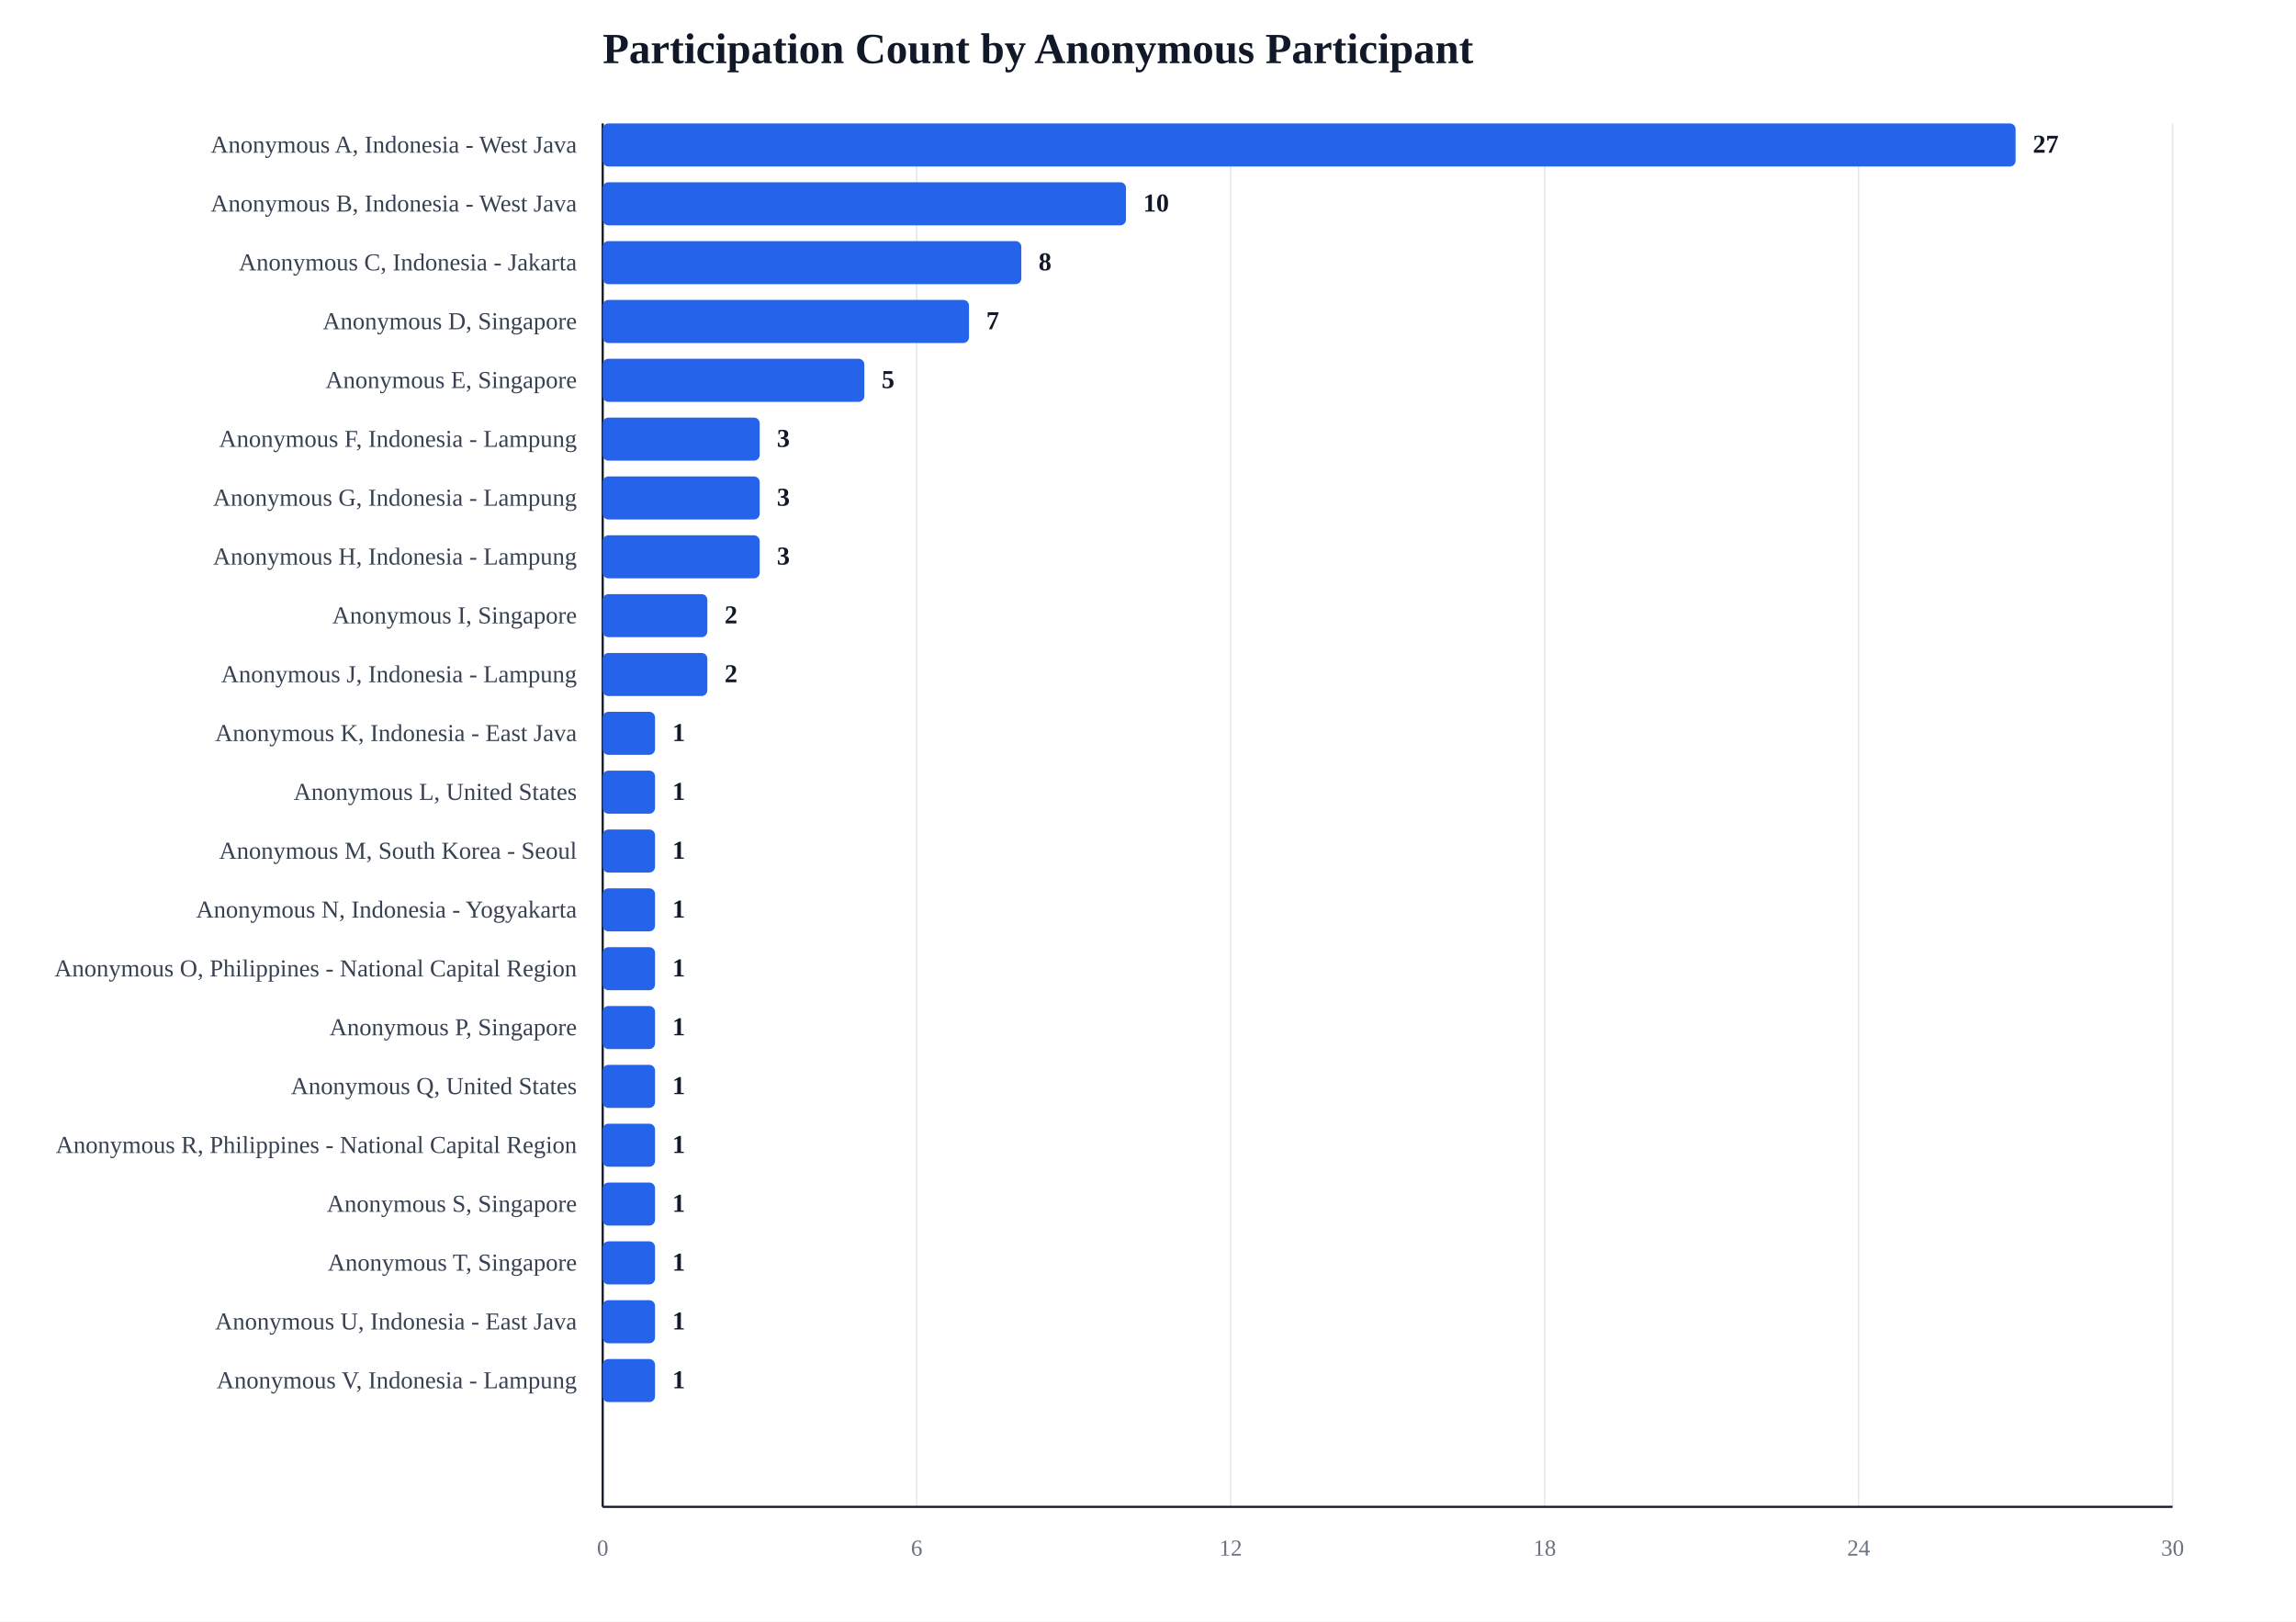
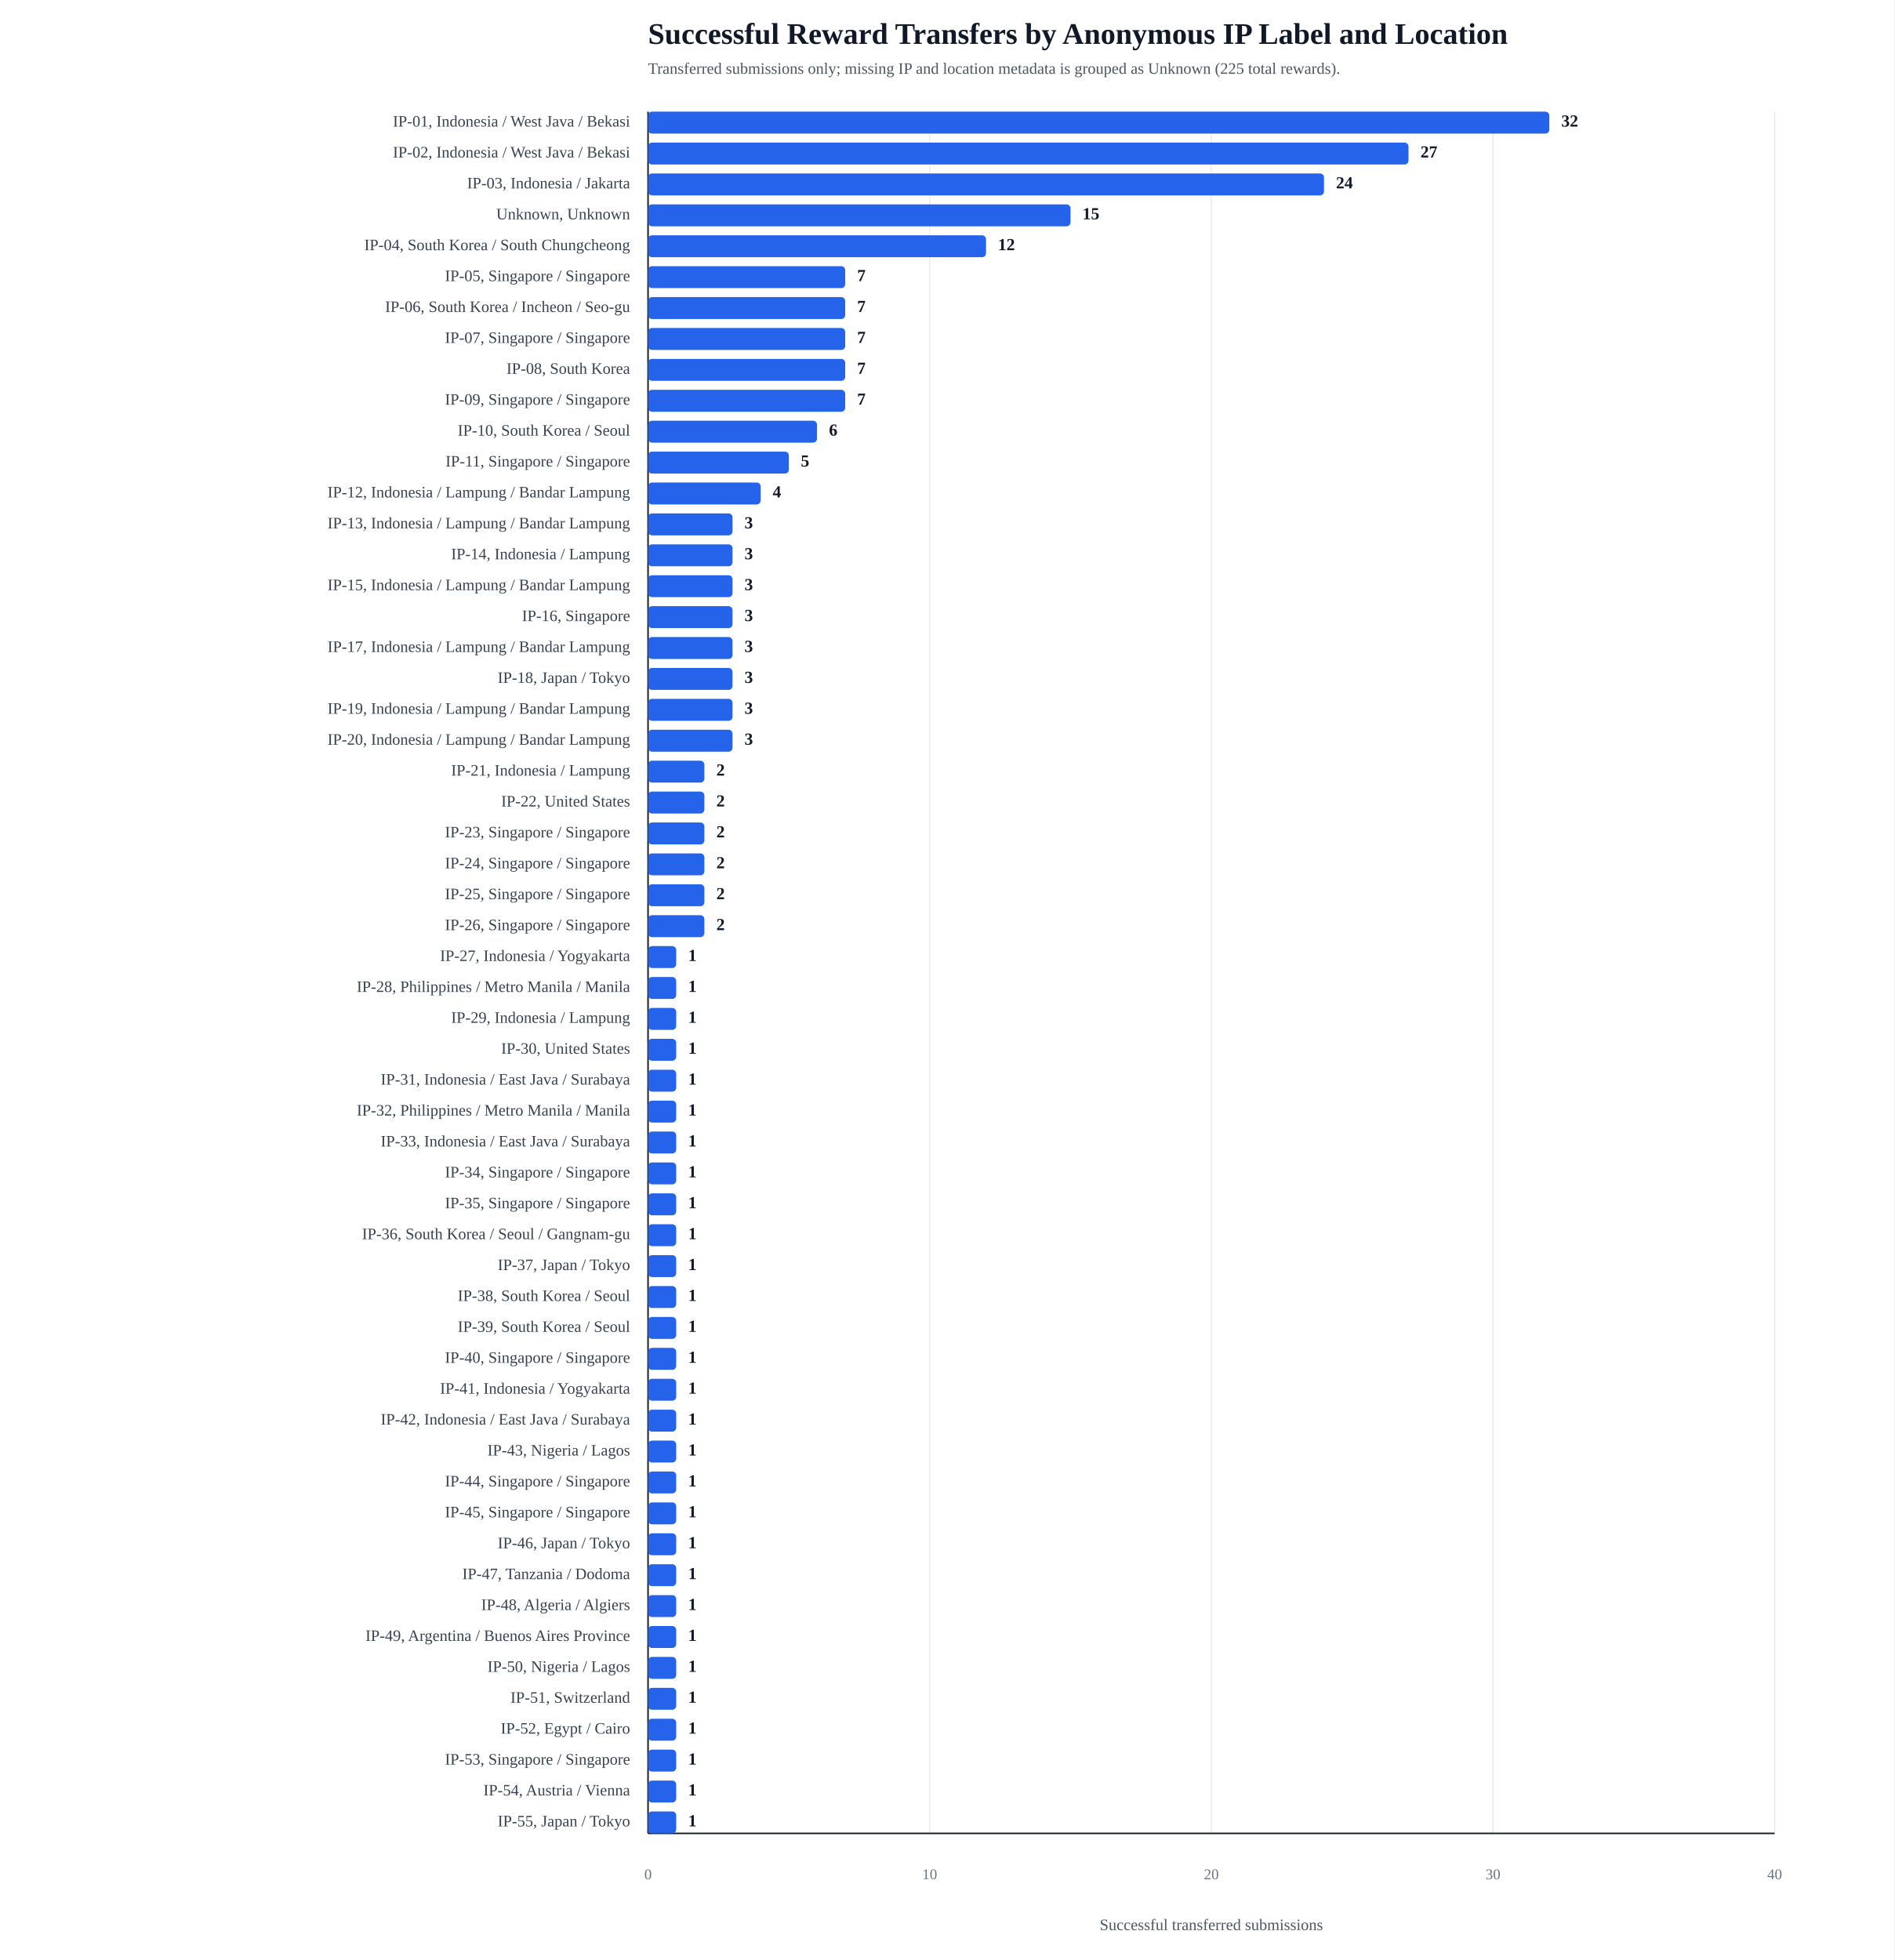
- <svg xmlns="http://www.w3.org/2000/svg" width="1600" height="1130" viewBox="0 0 1600 1130">
+ <svg xmlns="http://www.w3.org/2000/svg" width="1900" height="1966" viewBox="0 0 1900 1966">
  <rect width="100%" height="100%" fill="#ffffff" />
-   <text x="420" y="44" font-size="30" font-weight="800" fill="#111827">Participation Count by Anonymous Participant</text>
+   <text x="650" y="44" font-size="30" font-weight="800" fill="#111827">Successful Reward Transfers by Anonymous IP Label and Location</text>
+   <text x="650" y="74" font-size="16" fill="#4b5563">Transferred submissions only; missing IP and location metadata is grouped as Unknown (225 total rewards).</text>
  <g>
-     <line x1="420.00" y1="86" x2="420.00" y2="1050" stroke="#e5e7eb" />
-     <text x="420.00" y="1084" text-anchor="middle" font-size="16" fill="#6b7280">0</text>
-     <line x1="638.80" y1="86" x2="638.80" y2="1050" stroke="#e5e7eb" />
-     <text x="638.80" y="1084" text-anchor="middle" font-size="16" fill="#6b7280">6</text>
-     <line x1="857.60" y1="86" x2="857.60" y2="1050" stroke="#e5e7eb" />
-     <text x="857.60" y="1084" text-anchor="middle" font-size="16" fill="#6b7280">12</text>
-     <line x1="1076.40" y1="86" x2="1076.40" y2="1050" stroke="#e5e7eb" />
-     <text x="1076.40" y="1084" text-anchor="middle" font-size="16" fill="#6b7280">18</text>
-     <line x1="1295.20" y1="86" x2="1295.20" y2="1050" stroke="#e5e7eb" />
-     <text x="1295.20" y="1084" text-anchor="middle" font-size="16" fill="#6b7280">24</text>
-     <line x1="1514.00" y1="86" x2="1514.00" y2="1050" stroke="#e5e7eb" />
-     <text x="1514.00" y="1084" text-anchor="middle" font-size="16" fill="#6b7280">30</text>
-     <line x1="420" y1="1050" x2="1514" y2="1050" stroke="#111827" stroke-width="1.5" />
-     <line x1="420" y1="86" x2="420" y2="1050" stroke="#111827" stroke-width="1.5" />
-     <text x="402" y="106.40" text-anchor="end" font-size="17" fill="#374151">Anonymous A, Indonesia - West Java</text>
-     <rect x="420" y="86.00" width="984.60" height="30.00" rx="4" fill="#2563eb" />
-     <text x="1416.60" y="106.40" font-size="18" font-weight="700" fill="#111827">27</text>
-     <text x="402" y="147.40" text-anchor="end" font-size="17" fill="#374151">Anonymous B, Indonesia - West Java</text>
-     <rect x="420" y="127.00" width="364.67" height="30.00" rx="4" fill="#2563eb" />
-     <text x="796.67" y="147.40" font-size="18" font-weight="700" fill="#111827">10</text>
-     <text x="402" y="188.40" text-anchor="end" font-size="17" fill="#374151">Anonymous C, Indonesia - Jakarta</text>
-     <rect x="420" y="168.00" width="291.73" height="30.00" rx="4" fill="#2563eb" />
-     <text x="723.73" y="188.40" font-size="18" font-weight="700" fill="#111827">8</text>
-     <text x="402" y="229.40" text-anchor="end" font-size="17" fill="#374151">Anonymous D, Singapore</text>
-     <rect x="420" y="209.00" width="255.27" height="30.00" rx="4" fill="#2563eb" />
-     <text x="687.27" y="229.40" font-size="18" font-weight="700" fill="#111827">7</text>
-     <text x="402" y="270.40" text-anchor="end" font-size="17" fill="#374151">Anonymous E, Singapore</text>
-     <rect x="420" y="250.00" width="182.33" height="30.00" rx="4" fill="#2563eb" />
-     <text x="614.33" y="270.40" font-size="18" font-weight="700" fill="#111827">5</text>
-     <text x="402" y="311.40" text-anchor="end" font-size="17" fill="#374151">Anonymous F, Indonesia - Lampung</text>
-     <rect x="420" y="291.00" width="109.40" height="30.00" rx="4" fill="#2563eb" />
-     <text x="541.40" y="311.40" font-size="18" font-weight="700" fill="#111827">3</text>
-     <text x="402" y="352.40" text-anchor="end" font-size="17" fill="#374151">Anonymous G, Indonesia - Lampung</text>
-     <rect x="420" y="332.00" width="109.40" height="30.00" rx="4" fill="#2563eb" />
-     <text x="541.40" y="352.40" font-size="18" font-weight="700" fill="#111827">3</text>
-     <text x="402" y="393.40" text-anchor="end" font-size="17" fill="#374151">Anonymous H, Indonesia - Lampung</text>
-     <rect x="420" y="373.00" width="109.40" height="30.00" rx="4" fill="#2563eb" />
-     <text x="541.40" y="393.40" font-size="18" font-weight="700" fill="#111827">3</text>
-     <text x="402" y="434.40" text-anchor="end" font-size="17" fill="#374151">Anonymous I, Singapore</text>
-     <rect x="420" y="414.00" width="72.93" height="30.00" rx="4" fill="#2563eb" />
-     <text x="504.93" y="434.40" font-size="18" font-weight="700" fill="#111827">2</text>
-     <text x="402" y="475.40" text-anchor="end" font-size="17" fill="#374151">Anonymous J, Indonesia - Lampung</text>
-     <rect x="420" y="455.00" width="72.93" height="30.00" rx="4" fill="#2563eb" />
-     <text x="504.93" y="475.40" font-size="18" font-weight="700" fill="#111827">2</text>
-     <text x="402" y="516.40" text-anchor="end" font-size="17" fill="#374151">Anonymous K, Indonesia - East Java</text>
-     <rect x="420" y="496.00" width="36.47" height="30.00" rx="4" fill="#2563eb" />
-     <text x="468.47" y="516.40" font-size="18" font-weight="700" fill="#111827">1</text>
-     <text x="402" y="557.40" text-anchor="end" font-size="17" fill="#374151">Anonymous L, United States</text>
-     <rect x="420" y="537.00" width="36.47" height="30.00" rx="4" fill="#2563eb" />
-     <text x="468.47" y="557.40" font-size="18" font-weight="700" fill="#111827">1</text>
-     <text x="402" y="598.40" text-anchor="end" font-size="17" fill="#374151">Anonymous M, South Korea - Seoul</text>
-     <rect x="420" y="578.00" width="36.47" height="30.00" rx="4" fill="#2563eb" />
-     <text x="468.47" y="598.40" font-size="18" font-weight="700" fill="#111827">1</text>
-     <text x="402" y="639.40" text-anchor="end" font-size="17" fill="#374151">Anonymous N, Indonesia - Yogyakarta</text>
-     <rect x="420" y="619.00" width="36.47" height="30.00" rx="4" fill="#2563eb" />
-     <text x="468.47" y="639.40" font-size="18" font-weight="700" fill="#111827">1</text>
-     <text x="402" y="680.40" text-anchor="end" font-size="17" fill="#374151">Anonymous O, Philippines - National Capital Region</text>
-     <rect x="420" y="660.00" width="36.47" height="30.00" rx="4" fill="#2563eb" />
-     <text x="468.47" y="680.40" font-size="18" font-weight="700" fill="#111827">1</text>
-     <text x="402" y="721.40" text-anchor="end" font-size="17" fill="#374151">Anonymous P, Singapore</text>
-     <rect x="420" y="701.00" width="36.47" height="30.00" rx="4" fill="#2563eb" />
-     <text x="468.47" y="721.40" font-size="18" font-weight="700" fill="#111827">1</text>
-     <text x="402" y="762.40" text-anchor="end" font-size="17" fill="#374151">Anonymous Q, United States</text>
-     <rect x="420" y="742.00" width="36.47" height="30.00" rx="4" fill="#2563eb" />
-     <text x="468.47" y="762.40" font-size="18" font-weight="700" fill="#111827">1</text>
-     <text x="402" y="803.40" text-anchor="end" font-size="17" fill="#374151">Anonymous R, Philippines - National Capital Region</text>
-     <rect x="420" y="783.00" width="36.47" height="30.00" rx="4" fill="#2563eb" />
-     <text x="468.47" y="803.40" font-size="18" font-weight="700" fill="#111827">1</text>
-     <text x="402" y="844.40" text-anchor="end" font-size="17" fill="#374151">Anonymous S, Singapore</text>
-     <rect x="420" y="824.00" width="36.47" height="30.00" rx="4" fill="#2563eb" />
-     <text x="468.47" y="844.40" font-size="18" font-weight="700" fill="#111827">1</text>
-     <text x="402" y="885.40" text-anchor="end" font-size="17" fill="#374151">Anonymous T, Singapore</text>
-     <rect x="420" y="865.00" width="36.47" height="30.00" rx="4" fill="#2563eb" />
-     <text x="468.47" y="885.40" font-size="18" font-weight="700" fill="#111827">1</text>
-     <text x="402" y="926.40" text-anchor="end" font-size="17" fill="#374151">Anonymous U, Indonesia - East Java</text>
-     <rect x="420" y="906.00" width="36.47" height="30.00" rx="4" fill="#2563eb" />
-     <text x="468.47" y="926.40" font-size="18" font-weight="700" fill="#111827">1</text>
-     <text x="402" y="967.40" text-anchor="end" font-size="17" fill="#374151">Anonymous V, Indonesia - Lampung</text>
-     <rect x="420" y="947.00" width="36.47" height="30.00" rx="4" fill="#2563eb" />
-     <text x="468.47" y="967.40" font-size="18" font-weight="700" fill="#111827">1</text>
+     <line x1="650.00" y1="112" x2="650.00" y2="1839" stroke="#e5e7eb" />
+     <text x="650.00" y="1885" text-anchor="middle" font-size="15" fill="#6b7280">0</text>
+     <line x1="932.50" y1="112" x2="932.50" y2="1839" stroke="#e5e7eb" />
+     <text x="932.50" y="1885" text-anchor="middle" font-size="15" fill="#6b7280">10</text>
+     <line x1="1215.00" y1="112" x2="1215.00" y2="1839" stroke="#e5e7eb" />
+     <text x="1215.00" y="1885" text-anchor="middle" font-size="15" fill="#6b7280">20</text>
+     <line x1="1497.50" y1="112" x2="1497.50" y2="1839" stroke="#e5e7eb" />
+     <text x="1497.50" y="1885" text-anchor="middle" font-size="15" fill="#6b7280">30</text>
+     <line x1="1780.00" y1="112" x2="1780.00" y2="1839" stroke="#e5e7eb" />
+     <text x="1780.00" y="1885" text-anchor="middle" font-size="15" fill="#6b7280">40</text>
+     <line x1="650" y1="1839" x2="1780" y2="1839" stroke="#111827" stroke-width="1.5" />
+     <line x1="650" y1="112" x2="650" y2="1839" stroke="#111827" stroke-width="1.5" />
+     <text x="632" y="126.96" text-anchor="end" font-size="16" fill="#374151">IP-01, Indonesia / West Java / Bekasi</text>
+     <rect x="650" y="112.00" width="904.00" height="22" rx="4" fill="#2563eb" />
+     <text x="1566.00" y="126.96" font-size="17" font-weight="700" fill="#111827">32</text>
+     <text x="632" y="157.96" text-anchor="end" font-size="16" fill="#374151">IP-02, Indonesia / West Java / Bekasi</text>
+     <rect x="650" y="143.00" width="762.75" height="22" rx="4" fill="#2563eb" />
+     <text x="1424.75" y="157.96" font-size="17" font-weight="700" fill="#111827">27</text>
+     <text x="632" y="188.96" text-anchor="end" font-size="16" fill="#374151">IP-03, Indonesia / Jakarta</text>
+     <rect x="650" y="174.00" width="678.00" height="22" rx="4" fill="#2563eb" />
+     <text x="1340.00" y="188.96" font-size="17" font-weight="700" fill="#111827">24</text>
+     <text x="632" y="219.96" text-anchor="end" font-size="16" fill="#374151">Unknown, Unknown</text>
+     <rect x="650" y="205.00" width="423.75" height="22" rx="4" fill="#2563eb" />
+     <text x="1085.75" y="219.96" font-size="17" font-weight="700" fill="#111827">15</text>
+     <text x="632" y="250.96" text-anchor="end" font-size="16" fill="#374151">IP-04, South Korea / South Chungcheong</text>
+     <rect x="650" y="236.00" width="339.00" height="22" rx="4" fill="#2563eb" />
+     <text x="1001.00" y="250.96" font-size="17" font-weight="700" fill="#111827">12</text>
+     <text x="632" y="281.96" text-anchor="end" font-size="16" fill="#374151">IP-05, Singapore / Singapore</text>
+     <rect x="650" y="267.00" width="197.75" height="22" rx="4" fill="#2563eb" />
+     <text x="859.75" y="281.96" font-size="17" font-weight="700" fill="#111827">7</text>
+     <text x="632" y="312.96" text-anchor="end" font-size="16" fill="#374151">IP-06, South Korea / Incheon / Seo-gu</text>
+     <rect x="650" y="298.00" width="197.75" height="22" rx="4" fill="#2563eb" />
+     <text x="859.75" y="312.96" font-size="17" font-weight="700" fill="#111827">7</text>
+     <text x="632" y="343.96" text-anchor="end" font-size="16" fill="#374151">IP-07, Singapore / Singapore</text>
+     <rect x="650" y="329.00" width="197.75" height="22" rx="4" fill="#2563eb" />
+     <text x="859.75" y="343.96" font-size="17" font-weight="700" fill="#111827">7</text>
+     <text x="632" y="374.96" text-anchor="end" font-size="16" fill="#374151">IP-08, South Korea</text>
+     <rect x="650" y="360.00" width="197.75" height="22" rx="4" fill="#2563eb" />
+     <text x="859.75" y="374.96" font-size="17" font-weight="700" fill="#111827">7</text>
+     <text x="632" y="405.96" text-anchor="end" font-size="16" fill="#374151">IP-09, Singapore / Singapore</text>
+     <rect x="650" y="391.00" width="197.75" height="22" rx="4" fill="#2563eb" />
+     <text x="859.75" y="405.96" font-size="17" font-weight="700" fill="#111827">7</text>
+     <text x="632" y="436.96" text-anchor="end" font-size="16" fill="#374151">IP-10, South Korea / Seoul</text>
+     <rect x="650" y="422.00" width="169.50" height="22" rx="4" fill="#2563eb" />
+     <text x="831.50" y="436.96" font-size="17" font-weight="700" fill="#111827">6</text>
+     <text x="632" y="467.96" text-anchor="end" font-size="16" fill="#374151">IP-11, Singapore / Singapore</text>
+     <rect x="650" y="453.00" width="141.25" height="22" rx="4" fill="#2563eb" />
+     <text x="803.25" y="467.96" font-size="17" font-weight="700" fill="#111827">5</text>
+     <text x="632" y="498.96" text-anchor="end" font-size="16" fill="#374151">IP-12, Indonesia / Lampung / Bandar Lampung</text>
+     <rect x="650" y="484.00" width="113.00" height="22" rx="4" fill="#2563eb" />
+     <text x="775.00" y="498.96" font-size="17" font-weight="700" fill="#111827">4</text>
+     <text x="632" y="529.96" text-anchor="end" font-size="16" fill="#374151">IP-13, Indonesia / Lampung / Bandar Lampung</text>
+     <rect x="650" y="515.00" width="84.75" height="22" rx="4" fill="#2563eb" />
+     <text x="746.75" y="529.96" font-size="17" font-weight="700" fill="#111827">3</text>
+     <text x="632" y="560.96" text-anchor="end" font-size="16" fill="#374151">IP-14, Indonesia / Lampung</text>
+     <rect x="650" y="546.00" width="84.75" height="22" rx="4" fill="#2563eb" />
+     <text x="746.75" y="560.96" font-size="17" font-weight="700" fill="#111827">3</text>
+     <text x="632" y="591.96" text-anchor="end" font-size="16" fill="#374151">IP-15, Indonesia / Lampung / Bandar Lampung</text>
+     <rect x="650" y="577.00" width="84.75" height="22" rx="4" fill="#2563eb" />
+     <text x="746.75" y="591.96" font-size="17" font-weight="700" fill="#111827">3</text>
+     <text x="632" y="622.96" text-anchor="end" font-size="16" fill="#374151">IP-16, Singapore</text>
+     <rect x="650" y="608.00" width="84.75" height="22" rx="4" fill="#2563eb" />
+     <text x="746.75" y="622.96" font-size="17" font-weight="700" fill="#111827">3</text>
+     <text x="632" y="653.96" text-anchor="end" font-size="16" fill="#374151">IP-17, Indonesia / Lampung / Bandar Lampung</text>
+     <rect x="650" y="639.00" width="84.75" height="22" rx="4" fill="#2563eb" />
+     <text x="746.75" y="653.96" font-size="17" font-weight="700" fill="#111827">3</text>
+     <text x="632" y="684.96" text-anchor="end" font-size="16" fill="#374151">IP-18, Japan / Tokyo</text>
+     <rect x="650" y="670.00" width="84.75" height="22" rx="4" fill="#2563eb" />
+     <text x="746.75" y="684.96" font-size="17" font-weight="700" fill="#111827">3</text>
+     <text x="632" y="715.96" text-anchor="end" font-size="16" fill="#374151">IP-19, Indonesia / Lampung / Bandar Lampung</text>
+     <rect x="650" y="701.00" width="84.75" height="22" rx="4" fill="#2563eb" />
+     <text x="746.75" y="715.96" font-size="17" font-weight="700" fill="#111827">3</text>
+     <text x="632" y="746.96" text-anchor="end" font-size="16" fill="#374151">IP-20, Indonesia / Lampung / Bandar Lampung</text>
+     <rect x="650" y="732.00" width="84.75" height="22" rx="4" fill="#2563eb" />
+     <text x="746.75" y="746.96" font-size="17" font-weight="700" fill="#111827">3</text>
+     <text x="632" y="777.96" text-anchor="end" font-size="16" fill="#374151">IP-21, Indonesia / Lampung</text>
+     <rect x="650" y="763.00" width="56.50" height="22" rx="4" fill="#2563eb" />
+     <text x="718.50" y="777.96" font-size="17" font-weight="700" fill="#111827">2</text>
+     <text x="632" y="808.96" text-anchor="end" font-size="16" fill="#374151">IP-22, United States</text>
+     <rect x="650" y="794.00" width="56.50" height="22" rx="4" fill="#2563eb" />
+     <text x="718.50" y="808.96" font-size="17" font-weight="700" fill="#111827">2</text>
+     <text x="632" y="839.96" text-anchor="end" font-size="16" fill="#374151">IP-23, Singapore / Singapore</text>
+     <rect x="650" y="825.00" width="56.50" height="22" rx="4" fill="#2563eb" />
+     <text x="718.50" y="839.96" font-size="17" font-weight="700" fill="#111827">2</text>
+     <text x="632" y="870.96" text-anchor="end" font-size="16" fill="#374151">IP-24, Singapore / Singapore</text>
+     <rect x="650" y="856.00" width="56.50" height="22" rx="4" fill="#2563eb" />
+     <text x="718.50" y="870.96" font-size="17" font-weight="700" fill="#111827">2</text>
+     <text x="632" y="901.96" text-anchor="end" font-size="16" fill="#374151">IP-25, Singapore / Singapore</text>
+     <rect x="650" y="887.00" width="56.50" height="22" rx="4" fill="#2563eb" />
+     <text x="718.50" y="901.96" font-size="17" font-weight="700" fill="#111827">2</text>
+     <text x="632" y="932.96" text-anchor="end" font-size="16" fill="#374151">IP-26, Singapore / Singapore</text>
+     <rect x="650" y="918.00" width="56.50" height="22" rx="4" fill="#2563eb" />
+     <text x="718.50" y="932.96" font-size="17" font-weight="700" fill="#111827">2</text>
+     <text x="632" y="963.96" text-anchor="end" font-size="16" fill="#374151">IP-27, Indonesia / Yogyakarta</text>
+     <rect x="650" y="949.00" width="28.25" height="22" rx="4" fill="#2563eb" />
+     <text x="690.25" y="963.96" font-size="17" font-weight="700" fill="#111827">1</text>
+     <text x="632" y="994.96" text-anchor="end" font-size="16" fill="#374151">IP-28, Philippines / Metro Manila / Manila</text>
+     <rect x="650" y="980.00" width="28.25" height="22" rx="4" fill="#2563eb" />
+     <text x="690.25" y="994.96" font-size="17" font-weight="700" fill="#111827">1</text>
+     <text x="632" y="1025.96" text-anchor="end" font-size="16" fill="#374151">IP-29, Indonesia / Lampung</text>
+     <rect x="650" y="1011.00" width="28.25" height="22" rx="4" fill="#2563eb" />
+     <text x="690.25" y="1025.96" font-size="17" font-weight="700" fill="#111827">1</text>
+     <text x="632" y="1056.96" text-anchor="end" font-size="16" fill="#374151">IP-30, United States</text>
+     <rect x="650" y="1042.00" width="28.25" height="22" rx="4" fill="#2563eb" />
+     <text x="690.25" y="1056.96" font-size="17" font-weight="700" fill="#111827">1</text>
+     <text x="632" y="1087.96" text-anchor="end" font-size="16" fill="#374151">IP-31, Indonesia / East Java / Surabaya</text>
+     <rect x="650" y="1073.00" width="28.25" height="22" rx="4" fill="#2563eb" />
+     <text x="690.25" y="1087.96" font-size="17" font-weight="700" fill="#111827">1</text>
+     <text x="632" y="1118.96" text-anchor="end" font-size="16" fill="#374151">IP-32, Philippines / Metro Manila / Manila</text>
+     <rect x="650" y="1104.00" width="28.25" height="22" rx="4" fill="#2563eb" />
+     <text x="690.25" y="1118.96" font-size="17" font-weight="700" fill="#111827">1</text>
+     <text x="632" y="1149.96" text-anchor="end" font-size="16" fill="#374151">IP-33, Indonesia / East Java / Surabaya</text>
+     <rect x="650" y="1135.00" width="28.25" height="22" rx="4" fill="#2563eb" />
+     <text x="690.25" y="1149.96" font-size="17" font-weight="700" fill="#111827">1</text>
+     <text x="632" y="1180.96" text-anchor="end" font-size="16" fill="#374151">IP-34, Singapore / Singapore</text>
+     <rect x="650" y="1166.00" width="28.25" height="22" rx="4" fill="#2563eb" />
+     <text x="690.25" y="1180.96" font-size="17" font-weight="700" fill="#111827">1</text>
+     <text x="632" y="1211.96" text-anchor="end" font-size="16" fill="#374151">IP-35, Singapore / Singapore</text>
+     <rect x="650" y="1197.00" width="28.25" height="22" rx="4" fill="#2563eb" />
+     <text x="690.25" y="1211.96" font-size="17" font-weight="700" fill="#111827">1</text>
+     <text x="632" y="1242.96" text-anchor="end" font-size="16" fill="#374151">IP-36, South Korea / Seoul / Gangnam-gu</text>
+     <rect x="650" y="1228.00" width="28.25" height="22" rx="4" fill="#2563eb" />
+     <text x="690.25" y="1242.96" font-size="17" font-weight="700" fill="#111827">1</text>
+     <text x="632" y="1273.96" text-anchor="end" font-size="16" fill="#374151">IP-37, Japan / Tokyo</text>
+     <rect x="650" y="1259.00" width="28.25" height="22" rx="4" fill="#2563eb" />
+     <text x="690.25" y="1273.96" font-size="17" font-weight="700" fill="#111827">1</text>
+     <text x="632" y="1304.96" text-anchor="end" font-size="16" fill="#374151">IP-38, South Korea / Seoul</text>
+     <rect x="650" y="1290.00" width="28.25" height="22" rx="4" fill="#2563eb" />
+     <text x="690.25" y="1304.96" font-size="17" font-weight="700" fill="#111827">1</text>
+     <text x="632" y="1335.96" text-anchor="end" font-size="16" fill="#374151">IP-39, South Korea / Seoul</text>
+     <rect x="650" y="1321.00" width="28.25" height="22" rx="4" fill="#2563eb" />
+     <text x="690.25" y="1335.96" font-size="17" font-weight="700" fill="#111827">1</text>
+     <text x="632" y="1366.96" text-anchor="end" font-size="16" fill="#374151">IP-40, Singapore / Singapore</text>
+     <rect x="650" y="1352.00" width="28.25" height="22" rx="4" fill="#2563eb" />
+     <text x="690.25" y="1366.96" font-size="17" font-weight="700" fill="#111827">1</text>
+     <text x="632" y="1397.96" text-anchor="end" font-size="16" fill="#374151">IP-41, Indonesia / Yogyakarta</text>
+     <rect x="650" y="1383.00" width="28.25" height="22" rx="4" fill="#2563eb" />
+     <text x="690.25" y="1397.96" font-size="17" font-weight="700" fill="#111827">1</text>
+     <text x="632" y="1428.96" text-anchor="end" font-size="16" fill="#374151">IP-42, Indonesia / East Java / Surabaya</text>
+     <rect x="650" y="1414.00" width="28.25" height="22" rx="4" fill="#2563eb" />
+     <text x="690.25" y="1428.96" font-size="17" font-weight="700" fill="#111827">1</text>
+     <text x="632" y="1459.96" text-anchor="end" font-size="16" fill="#374151">IP-43, Nigeria / Lagos</text>
+     <rect x="650" y="1445.00" width="28.25" height="22" rx="4" fill="#2563eb" />
+     <text x="690.25" y="1459.96" font-size="17" font-weight="700" fill="#111827">1</text>
+     <text x="632" y="1490.96" text-anchor="end" font-size="16" fill="#374151">IP-44, Singapore / Singapore</text>
+     <rect x="650" y="1476.00" width="28.25" height="22" rx="4" fill="#2563eb" />
+     <text x="690.25" y="1490.96" font-size="17" font-weight="700" fill="#111827">1</text>
+     <text x="632" y="1521.96" text-anchor="end" font-size="16" fill="#374151">IP-45, Singapore / Singapore</text>
+     <rect x="650" y="1507.00" width="28.25" height="22" rx="4" fill="#2563eb" />
+     <text x="690.25" y="1521.96" font-size="17" font-weight="700" fill="#111827">1</text>
+     <text x="632" y="1552.96" text-anchor="end" font-size="16" fill="#374151">IP-46, Japan / Tokyo</text>
+     <rect x="650" y="1538.00" width="28.25" height="22" rx="4" fill="#2563eb" />
+     <text x="690.25" y="1552.96" font-size="17" font-weight="700" fill="#111827">1</text>
+     <text x="632" y="1583.96" text-anchor="end" font-size="16" fill="#374151">IP-47, Tanzania / Dodoma</text>
+     <rect x="650" y="1569.00" width="28.25" height="22" rx="4" fill="#2563eb" />
+     <text x="690.25" y="1583.96" font-size="17" font-weight="700" fill="#111827">1</text>
+     <text x="632" y="1614.96" text-anchor="end" font-size="16" fill="#374151">IP-48, Algeria / Algiers</text>
+     <rect x="650" y="1600.00" width="28.25" height="22" rx="4" fill="#2563eb" />
+     <text x="690.25" y="1614.96" font-size="17" font-weight="700" fill="#111827">1</text>
+     <text x="632" y="1645.96" text-anchor="end" font-size="16" fill="#374151">IP-49, Argentina / Buenos Aires Province</text>
+     <rect x="650" y="1631.00" width="28.25" height="22" rx="4" fill="#2563eb" />
+     <text x="690.25" y="1645.96" font-size="17" font-weight="700" fill="#111827">1</text>
+     <text x="632" y="1676.96" text-anchor="end" font-size="16" fill="#374151">IP-50, Nigeria / Lagos</text>
+     <rect x="650" y="1662.00" width="28.25" height="22" rx="4" fill="#2563eb" />
+     <text x="690.25" y="1676.96" font-size="17" font-weight="700" fill="#111827">1</text>
+     <text x="632" y="1707.96" text-anchor="end" font-size="16" fill="#374151">IP-51, Switzerland</text>
+     <rect x="650" y="1693.00" width="28.25" height="22" rx="4" fill="#2563eb" />
+     <text x="690.25" y="1707.96" font-size="17" font-weight="700" fill="#111827">1</text>
+     <text x="632" y="1738.96" text-anchor="end" font-size="16" fill="#374151">IP-52, Egypt / Cairo</text>
+     <rect x="650" y="1724.00" width="28.25" height="22" rx="4" fill="#2563eb" />
+     <text x="690.25" y="1738.96" font-size="17" font-weight="700" fill="#111827">1</text>
+     <text x="632" y="1769.96" text-anchor="end" font-size="16" fill="#374151">IP-53, Singapore / Singapore</text>
+     <rect x="650" y="1755.00" width="28.25" height="22" rx="4" fill="#2563eb" />
+     <text x="690.25" y="1769.96" font-size="17" font-weight="700" fill="#111827">1</text>
+     <text x="632" y="1800.96" text-anchor="end" font-size="16" fill="#374151">IP-54, Austria / Vienna</text>
+     <rect x="650" y="1786.00" width="28.25" height="22" rx="4" fill="#2563eb" />
+     <text x="690.25" y="1800.96" font-size="17" font-weight="700" fill="#111827">1</text>
+     <text x="632" y="1831.96" text-anchor="end" font-size="16" fill="#374151">IP-55, Japan / Tokyo</text>
+     <rect x="650" y="1817.00" width="28.25" height="22" rx="4" fill="#2563eb" />
+     <text x="690.25" y="1831.96" font-size="17" font-weight="700" fill="#111827">1</text>
+     <text x="1215" y="1936" text-anchor="middle" font-size="16" fill="#4b5563">Successful transferred submissions</text>
  </g>
</svg>
